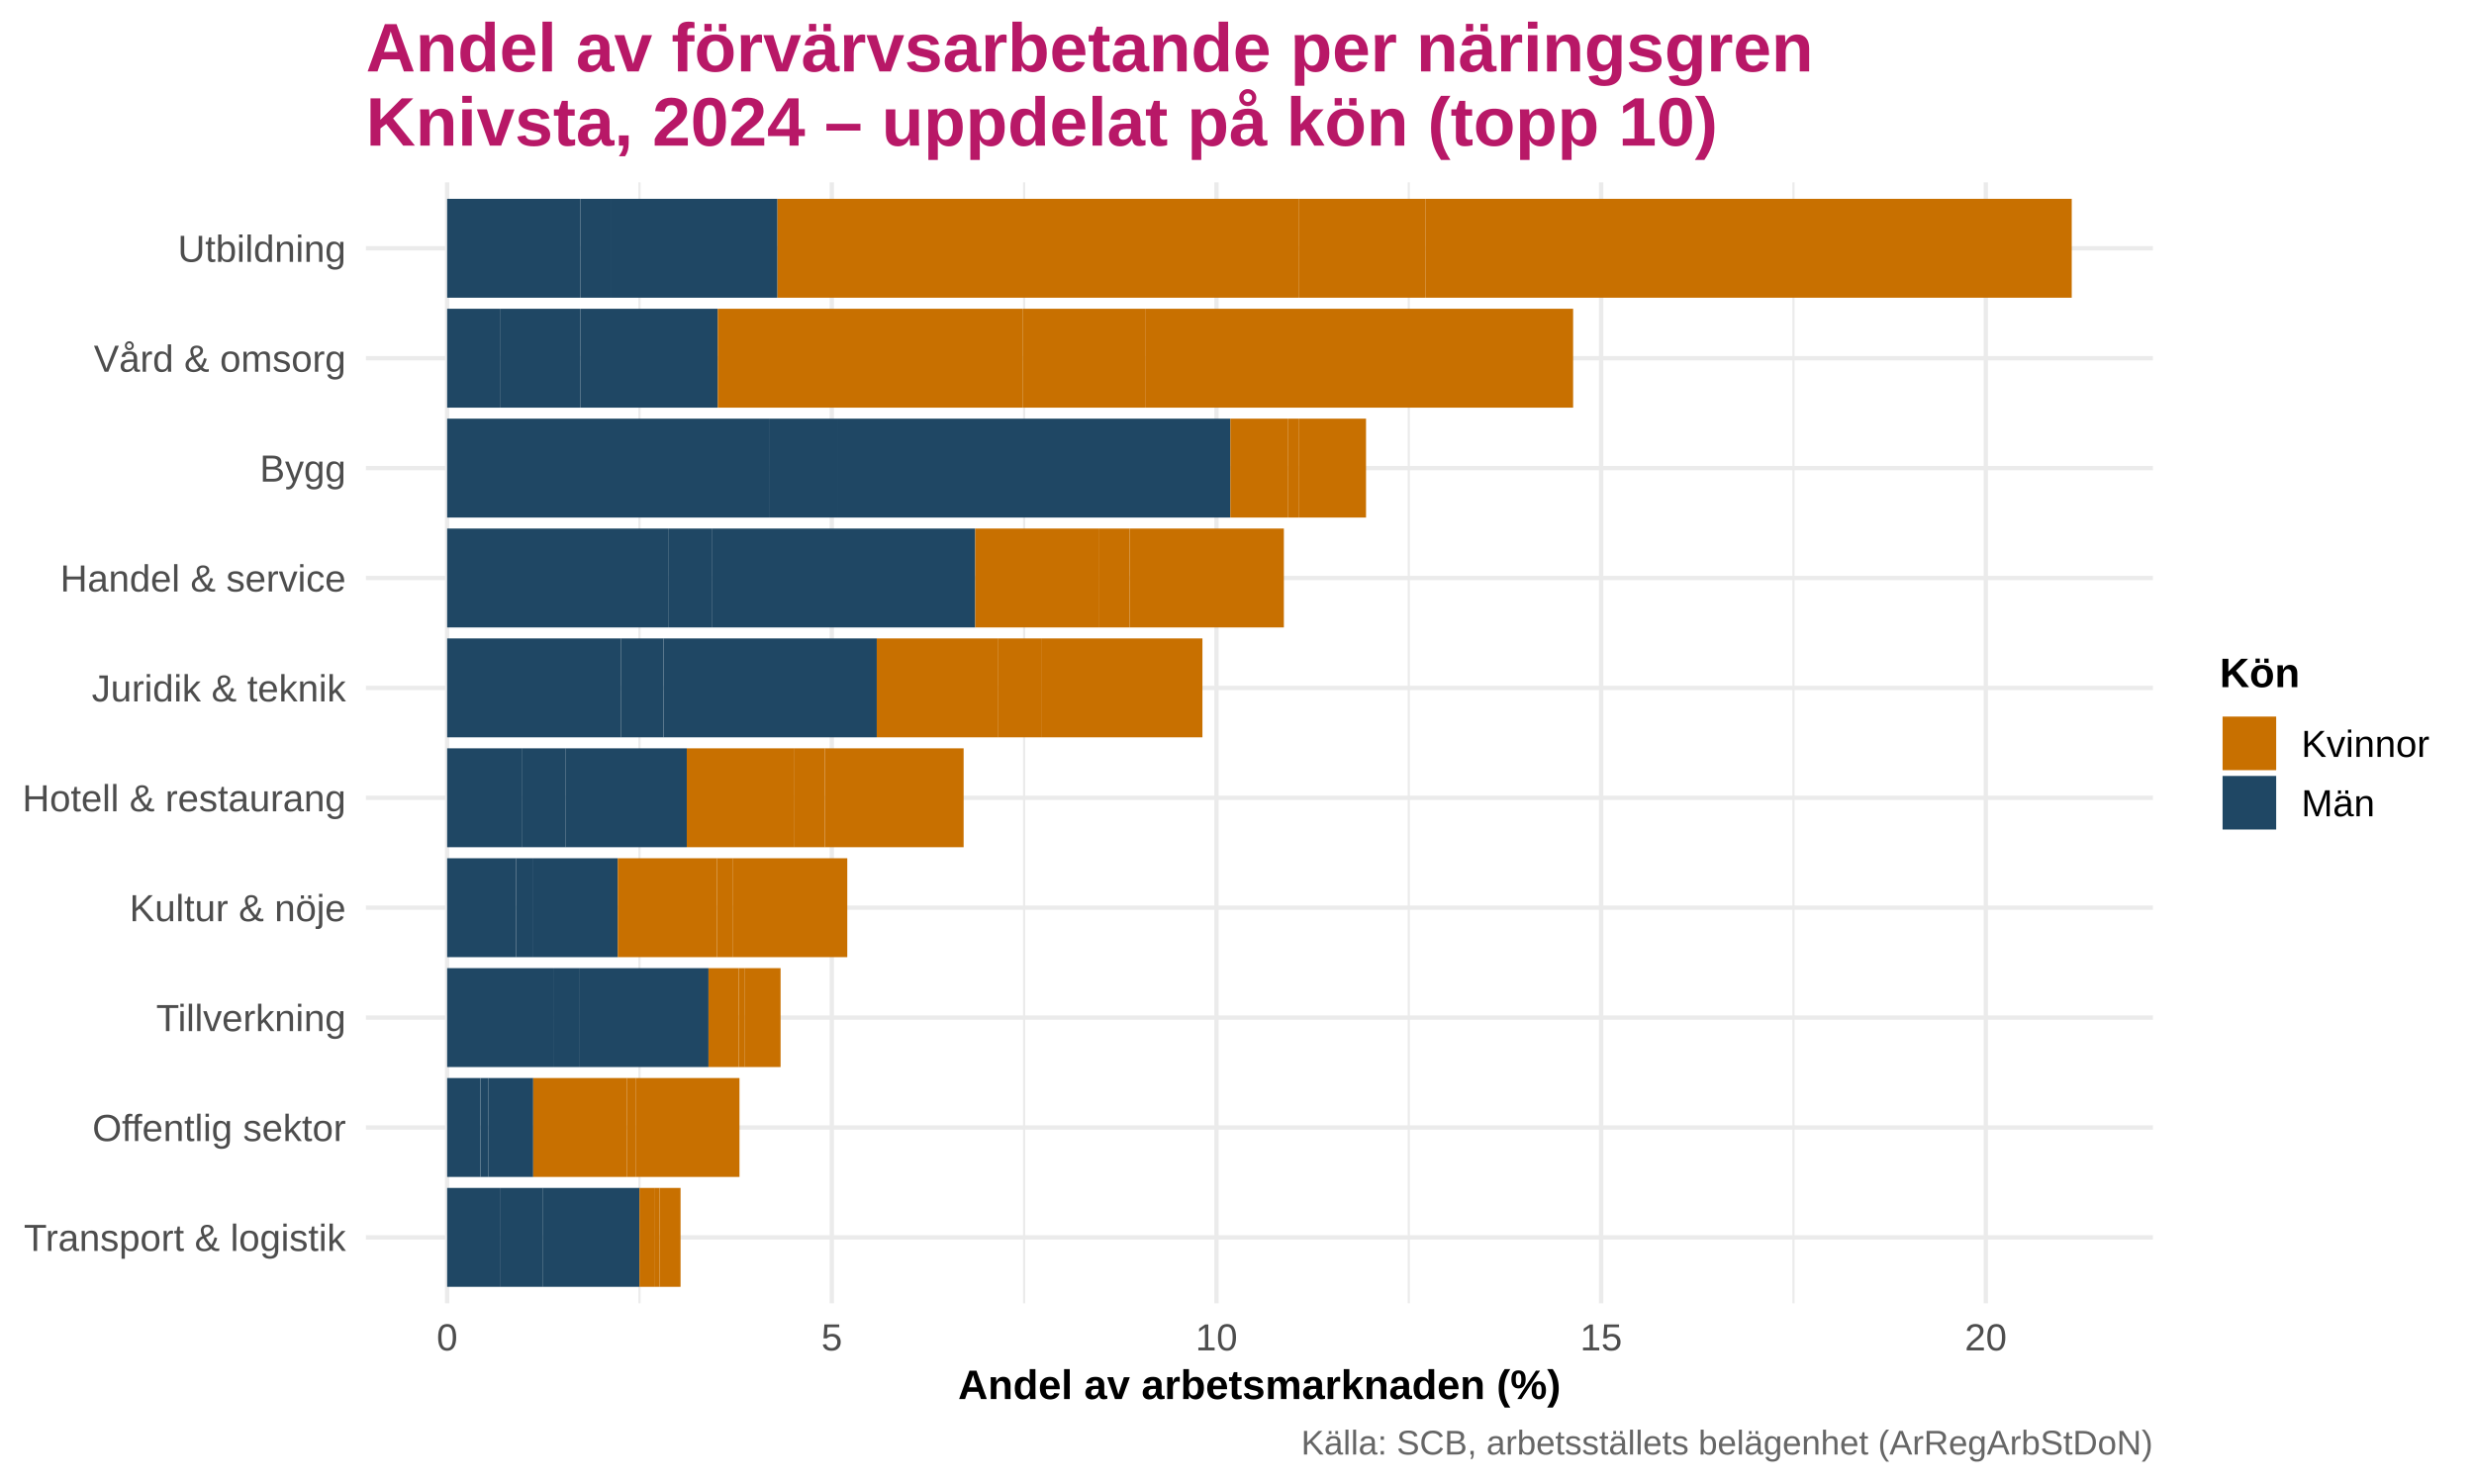
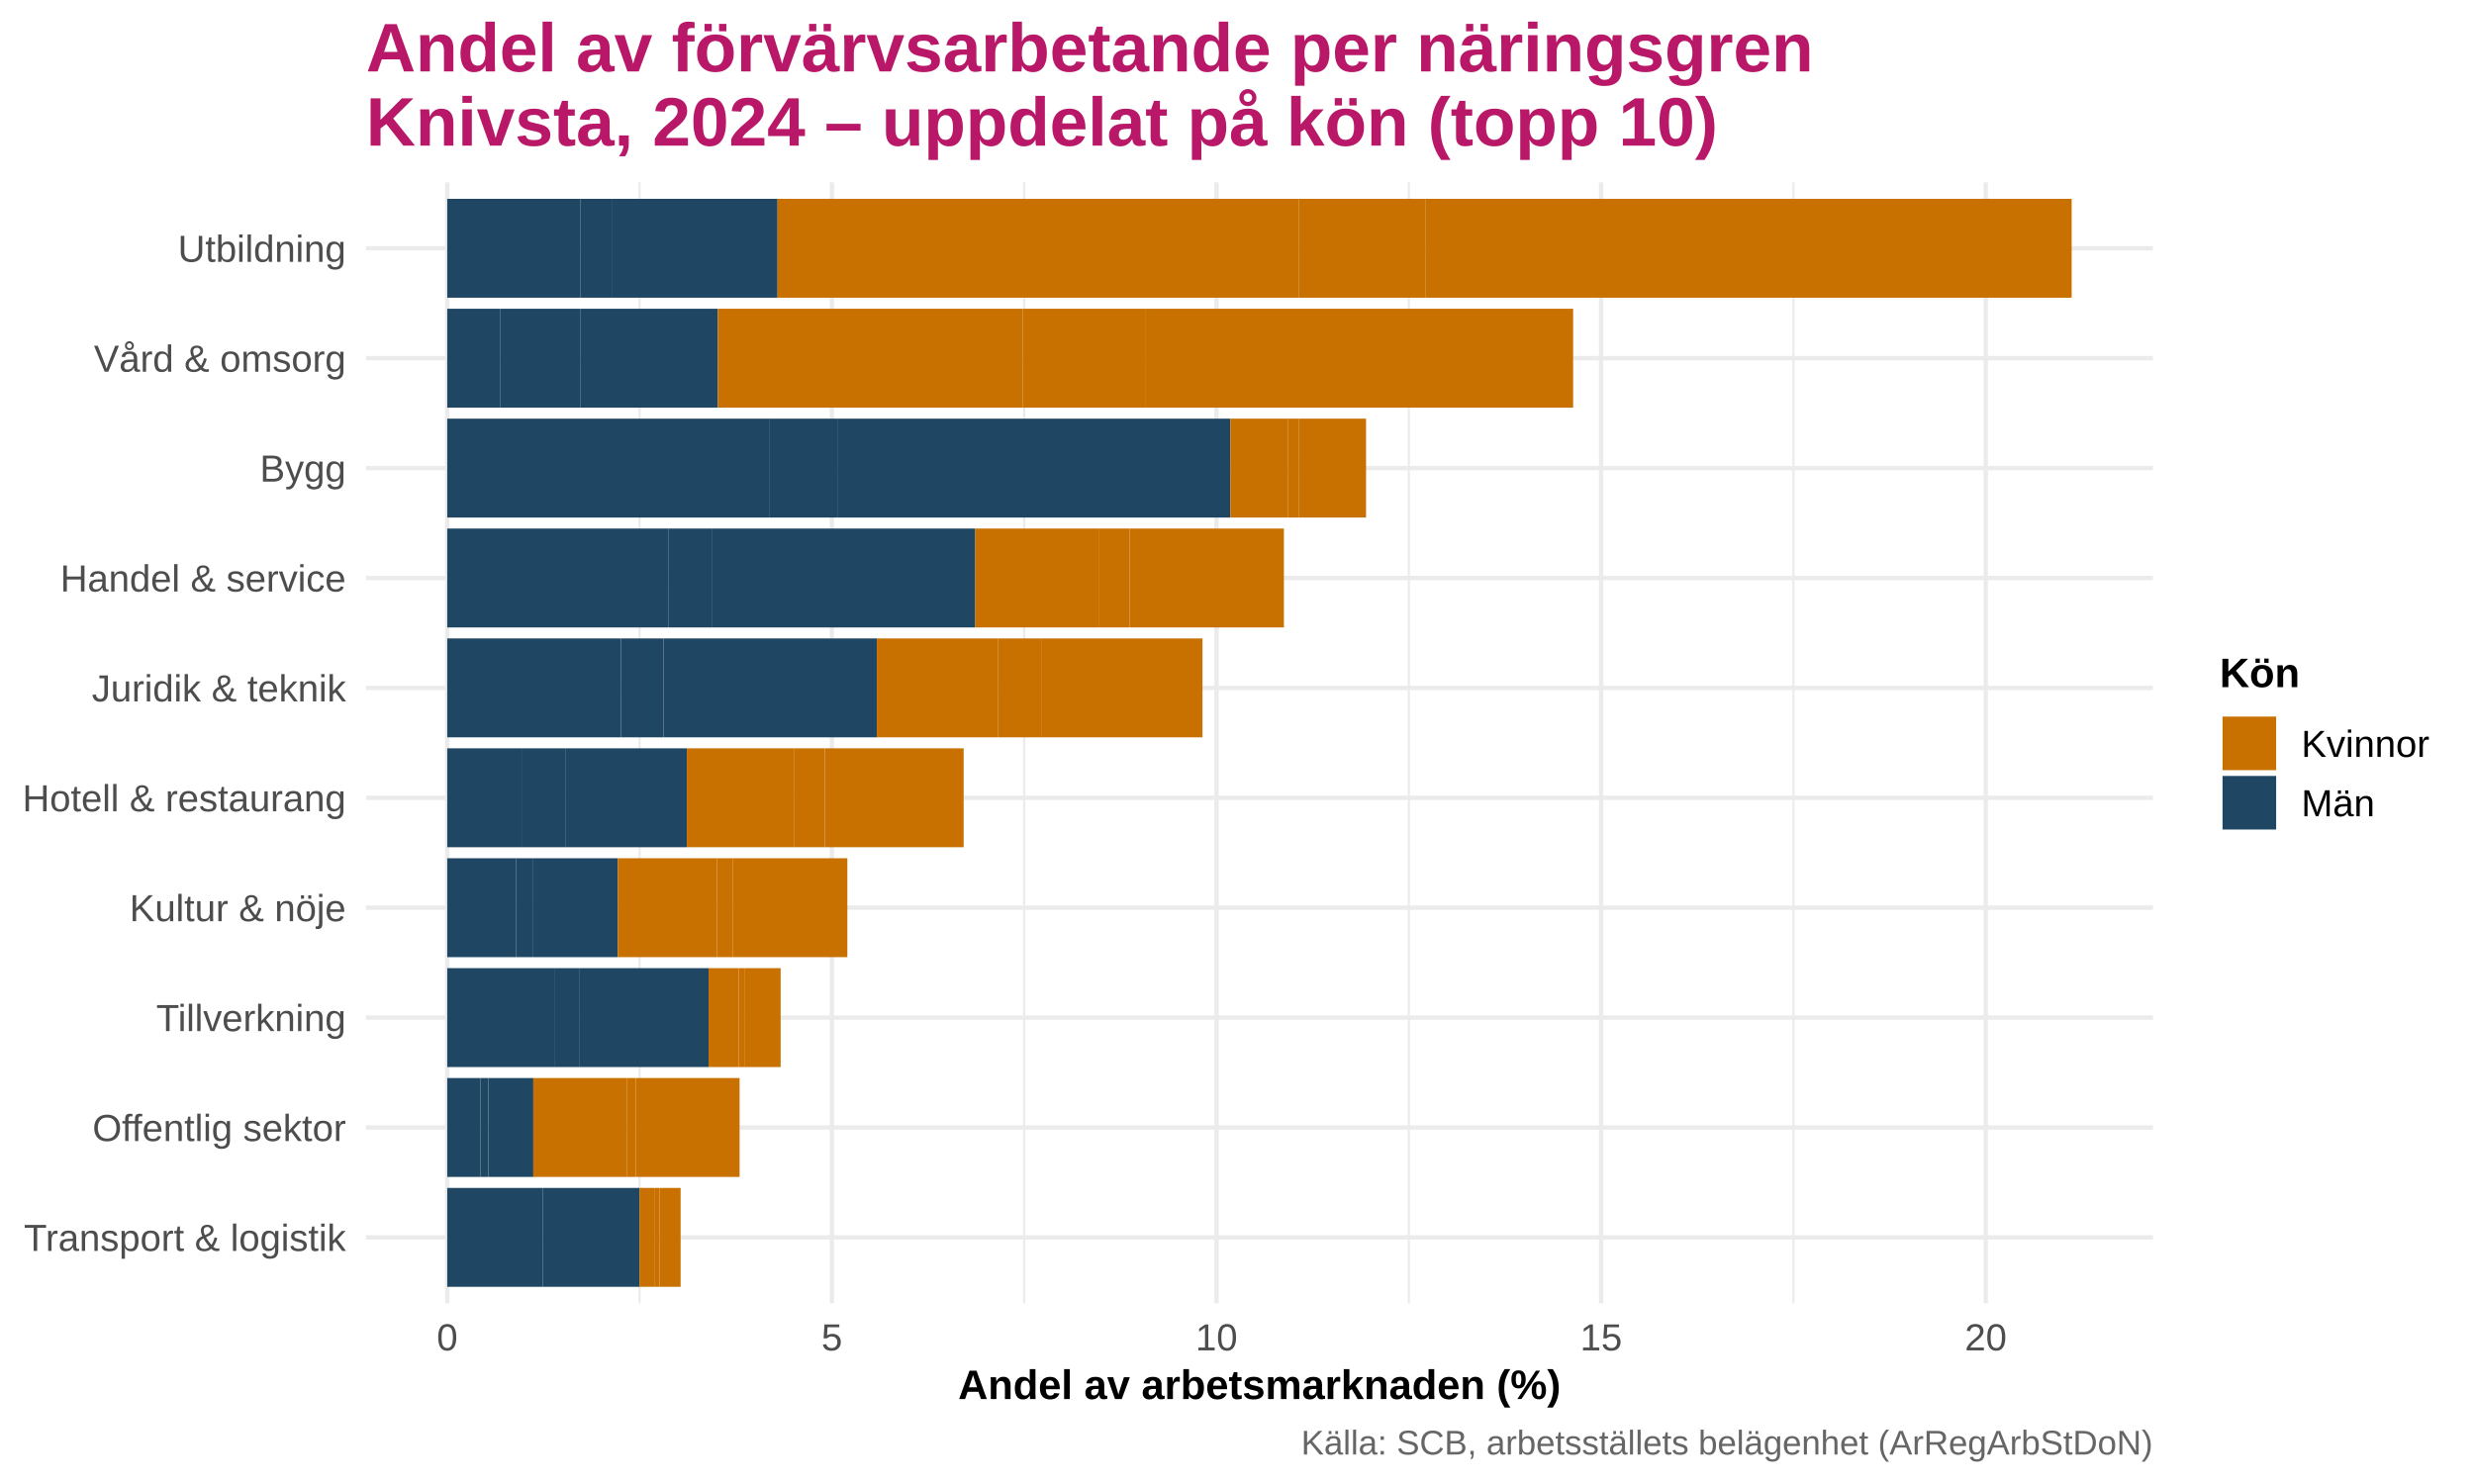
- <svg xmlns="http://www.w3.org/2000/svg" class="svglite" width="720.00pt" height="432.00pt" viewBox="0 0 720.00 432.00">
-   <defs>
-     <style type="text/css">
+ <svg xmlns="http://www.w3.org/2000/svg" width="720.00pt" height="432.00pt" viewBox="0 0 720.00 432.00">
+   <g class="svglite">
+     <defs>
+       <style type="text/css">
    .svglite line, .svglite polyline, .svglite polygon, .svglite path, .svglite rect, .svglite circle {
      fill: none;
      stroke: #000000;
      stroke-linecap: round;
      stroke-linejoin: round;
      stroke-miterlimit: 10.00;
    }
    .svglite text {
      white-space: pre;
    }
+     .svglite g.glyphgroup path {
+       fill: inherit;
+       stroke: none;
+     }
  </style>
-   </defs>
-   <rect width="100%" height="100%" style="stroke: none; fill: #FFFFFF;" />
-   <defs>
-     <clipPath id="cpMC4wMHw3MjAuMDB8MC4wMHw0MzIuMDA=">
-       <rect x="0.00" y="0.00" width="720.00" height="432.00" />
-     </clipPath>
-   </defs>
-   <g clip-path="url(#cpMC4wMHw3MjAuMDB8MC4wMHw0MzIuMDA=)">
-     <rect x="0.00" y="0" width="720.00" height="432.00" style="stroke-width: 1.26; stroke: none; fill: #FFFFFF;" />
-   </g>
-   <defs>
-     <clipPath id="cpMTA2LjQ5fDYyNi41Nnw1My4wOHwzNzkuNDA=">
-       <rect x="106.49" y="53.08" width="520.07" height="326.32" />
-     </clipPath>
-   </defs>
-   <g clip-path="url(#cpMTA2LjQ5fDYyNi41Nnw1My4wOHwzNzkuNDA=)">
-     <polyline points="186.11,379.40 186.11,53.08 " style="stroke-width: 0.63; stroke: #EBEBEB; stroke-linecap: butt;" />
-     <polyline points="298.05,379.40 298.05,53.08 " style="stroke-width: 0.63; stroke: #EBEBEB; stroke-linecap: butt;" />
-     <polyline points="410.00,379.40 410.00,53.08 " style="stroke-width: 0.63; stroke: #EBEBEB; stroke-linecap: butt;" />
-     <polyline points="521.95,379.40 521.95,53.08 " style="stroke-width: 0.63; stroke: #EBEBEB; stroke-linecap: butt;" />
-     <polyline points="106.49,360.21 626.56,360.21 " style="stroke-width: 1.26; stroke: #EBEBEB; stroke-linecap: butt;" />
-     <polyline points="106.49,328.22 626.56,328.22 " style="stroke-width: 1.26; stroke: #EBEBEB; stroke-linecap: butt;" />
-     <polyline points="106.49,296.22 626.56,296.22 " style="stroke-width: 1.26; stroke: #EBEBEB; stroke-linecap: butt;" />
-     <polyline points="106.49,264.23 626.56,264.23 " style="stroke-width: 1.26; stroke: #EBEBEB; stroke-linecap: butt;" />
-     <polyline points="106.49,232.24 626.56,232.24 " style="stroke-width: 1.26; stroke: #EBEBEB; stroke-linecap: butt;" />
-     <polyline points="106.49,200.25 626.56,200.25 " style="stroke-width: 1.26; stroke: #EBEBEB; stroke-linecap: butt;" />
-     <polyline points="106.49,168.26 626.56,168.26 " style="stroke-width: 1.26; stroke: #EBEBEB; stroke-linecap: butt;" />
-     <polyline points="106.49,136.26 626.56,136.26 " style="stroke-width: 1.26; stroke: #EBEBEB; stroke-linecap: butt;" />
-     <polyline points="106.49,104.27 626.56,104.27 " style="stroke-width: 1.26; stroke: #EBEBEB; stroke-linecap: butt;" />
-     <polyline points="106.49,72.28 626.56,72.28 " style="stroke-width: 1.26; stroke: #EBEBEB; stroke-linecap: butt;" />
-     <polyline points="130.13,379.40 130.13,53.08 " style="stroke-width: 1.26; stroke: #EBEBEB; stroke-linecap: butt;" />
-     <polyline points="242.08,379.40 242.08,53.08 " style="stroke-width: 1.26; stroke: #EBEBEB; stroke-linecap: butt;" />
-     <polyline points="354.03,379.40 354.03,53.08 " style="stroke-width: 1.26; stroke: #EBEBEB; stroke-linecap: butt;" />
-     <polyline points="465.97,379.40 465.97,53.08 " style="stroke-width: 1.26; stroke: #EBEBEB; stroke-linecap: butt;" />
-     <polyline points="577.92,379.40 577.92,53.08 " style="stroke-width: 1.26; stroke: #EBEBEB; stroke-linecap: butt;" />
-     <rect x="130.13" y="281.83" width="31.14" height="28.79" style="stroke-width: 1.26; stroke: none; stroke-linecap: butt; stroke-linejoin: miter; fill: #1F4764;" />
-     <rect x="161.28" y="281.83" width="7.22" height="28.79" style="stroke-width: 1.26; stroke: none; stroke-linecap: butt; stroke-linejoin: miter; fill: #1F4764;" />
-     <rect x="168.50" y="281.83" width="37.69" height="28.79" style="stroke-width: 1.26; stroke: none; stroke-linecap: butt; stroke-linejoin: miter; fill: #1F4764;" />
-     <rect x="130.13" y="121.87" width="93.66" height="28.79" style="stroke-width: 1.26; stroke: none; stroke-linecap: butt; stroke-linejoin: miter; fill: #1F4764;" />
-     <rect x="223.79" y="121.87" width="19.86" height="28.79" style="stroke-width: 1.26; stroke: none; stroke-linecap: butt; stroke-linejoin: miter; fill: #1F4764;" />
-     <rect x="243.65" y="121.87" width="114.42" height="28.79" style="stroke-width: 1.26; stroke: none; stroke-linecap: butt; stroke-linejoin: miter; fill: #1F4764;" />
-     <rect x="130.13" y="153.86" width="64.32" height="28.79" style="stroke-width: 1.26; stroke: none; stroke-linecap: butt; stroke-linejoin: miter; fill: #1F4764;" />
-     <rect x="194.45" y="153.86" width="12.86" height="28.79" style="stroke-width: 1.26; stroke: none; stroke-linecap: butt; stroke-linejoin: miter; fill: #1F4764;" />
-     <rect x="207.31" y="153.86" width="76.50" height="28.79" style="stroke-width: 1.26; stroke: none; stroke-linecap: butt; stroke-linejoin: miter; fill: #1F4764;" />
-     <rect x="130.13" y="345.81" width="15.57" height="28.79" style="stroke-width: 1.26; stroke: none; stroke-linecap: butt; stroke-linejoin: miter; fill: #1F4764;" />
-     <rect x="145.71" y="345.81" width="12.19" height="28.79" style="stroke-width: 1.26; stroke: none; stroke-linecap: butt; stroke-linejoin: miter; fill: #1F4764;" />
-     <rect x="157.89" y="345.81" width="28.21" height="28.79" style="stroke-width: 1.26; stroke: none; stroke-linecap: butt; stroke-linejoin: miter; fill: #1F4764;" />
-     <rect x="130.13" y="217.84" width="21.89" height="28.79" style="stroke-width: 1.26; stroke: none; stroke-linecap: butt; stroke-linejoin: miter; fill: #1F4764;" />
-     <rect x="152.02" y="217.84" width="12.64" height="28.79" style="stroke-width: 1.26; stroke: none; stroke-linecap: butt; stroke-linejoin: miter; fill: #1F4764;" />
-     <rect x="164.66" y="217.84" width="35.21" height="28.79" style="stroke-width: 1.26; stroke: none; stroke-linecap: butt; stroke-linejoin: miter; fill: #1F4764;" />
-     <rect x="130.13" y="185.85" width="50.55" height="28.79" style="stroke-width: 1.26; stroke: none; stroke-linecap: butt; stroke-linejoin: miter; fill: #1F4764;" />
-     <rect x="180.68" y="185.85" width="12.41" height="28.79" style="stroke-width: 1.26; stroke: none; stroke-linecap: butt; stroke-linejoin: miter; fill: #1F4764;" />
-     <rect x="193.10" y="185.85" width="62.06" height="28.79" style="stroke-width: 1.26; stroke: none; stroke-linecap: butt; stroke-linejoin: miter; fill: #1F4764;" />
-     <rect x="130.13" y="313.82" width="9.70" height="28.79" style="stroke-width: 1.26; stroke: none; stroke-linecap: butt; stroke-linejoin: miter; fill: #1F4764;" />
-     <rect x="139.84" y="313.82" width="2.26" height="28.79" style="stroke-width: 1.26; stroke: none; stroke-linecap: butt; stroke-linejoin: miter; fill: #1F4764;" />
-     <rect x="142.09" y="313.82" width="13.09" height="28.79" style="stroke-width: 1.26; stroke: none; stroke-linecap: butt; stroke-linejoin: miter; fill: #1F4764;" />
-     <rect x="130.13" y="57.88" width="38.82" height="28.79" style="stroke-width: 1.26; stroke: none; stroke-linecap: butt; stroke-linejoin: miter; fill: #1F4764;" />
-     <rect x="168.95" y="57.88" width="9.03" height="28.79" style="stroke-width: 1.26; stroke: none; stroke-linecap: butt; stroke-linejoin: miter; fill: #1F4764;" />
-     <rect x="177.98" y="57.88" width="48.29" height="28.79" style="stroke-width: 1.26; stroke: none; stroke-linecap: butt; stroke-linejoin: miter; fill: #1F4764;" />
-     <rect x="130.13" y="89.88" width="15.35" height="28.79" style="stroke-width: 1.26; stroke: none; stroke-linecap: butt; stroke-linejoin: miter; fill: #1F4764;" />
-     <rect x="145.48" y="89.88" width="23.47" height="28.79" style="stroke-width: 1.26; stroke: none; stroke-linecap: butt; stroke-linejoin: miter; fill: #1F4764;" />
-     <rect x="168.95" y="89.88" width="39.94" height="28.79" style="stroke-width: 1.26; stroke: none; stroke-linecap: butt; stroke-linejoin: miter; fill: #1F4764;" />
-     <rect x="130.13" y="249.84" width="20.09" height="28.79" style="stroke-width: 1.26; stroke: none; stroke-linecap: butt; stroke-linejoin: miter; fill: #1F4764;" />
-     <rect x="150.22" y="249.84" width="4.74" height="28.79" style="stroke-width: 1.26; stroke: none; stroke-linecap: butt; stroke-linejoin: miter; fill: #1F4764;" />
-     <rect x="154.96" y="249.84" width="24.82" height="28.79" style="stroke-width: 1.26; stroke: none; stroke-linecap: butt; stroke-linejoin: miter; fill: #1F4764;" />
-     <rect x="206.19" y="281.83" width="8.80" height="28.79" style="stroke-width: 1.26; stroke: none; stroke-linecap: butt; stroke-linejoin: miter; fill: #C87000;" />
-     <rect x="214.99" y="281.83" width="1.81" height="28.79" style="stroke-width: 1.26; stroke: none; stroke-linecap: butt; stroke-linejoin: miter; fill: #C87000;" />
-     <rect x="216.79" y="281.83" width="10.38" height="28.79" style="stroke-width: 1.26; stroke: none; stroke-linecap: butt; stroke-linejoin: miter; fill: #C87000;" />
-     <rect x="358.07" y="121.87" width="16.70" height="28.79" style="stroke-width: 1.26; stroke: none; stroke-linecap: butt; stroke-linejoin: miter; fill: #C87000;" />
-     <rect x="374.77" y="121.87" width="3.16" height="28.79" style="stroke-width: 1.26; stroke: none; stroke-linecap: butt; stroke-linejoin: miter; fill: #C87000;" />
-     <rect x="377.92" y="121.87" width="19.63" height="28.79" style="stroke-width: 1.26; stroke: none; stroke-linecap: butt; stroke-linejoin: miter; fill: #C87000;" />
-     <rect x="283.82" y="153.86" width="35.88" height="28.79" style="stroke-width: 1.26; stroke: none; stroke-linecap: butt; stroke-linejoin: miter; fill: #C87000;" />
-     <rect x="319.70" y="153.86" width="9.03" height="28.79" style="stroke-width: 1.26; stroke: none; stroke-linecap: butt; stroke-linejoin: miter; fill: #C87000;" />
-     <rect x="328.73" y="153.86" width="44.91" height="28.79" style="stroke-width: 1.26; stroke: none; stroke-linecap: butt; stroke-linejoin: miter; fill: #C87000;" />
-     <rect x="186.10" y="345.81" width="4.29" height="28.79" style="stroke-width: 1.26; stroke: none; stroke-linecap: butt; stroke-linejoin: miter; fill: #C87000;" />
-     <rect x="190.39" y="345.81" width="1.58" height="28.79" style="stroke-width: 1.26; stroke: none; stroke-linecap: butt; stroke-linejoin: miter; fill: #C87000;" />
-     <rect x="191.97" y="345.81" width="6.09" height="28.79" style="stroke-width: 1.26; stroke: none; stroke-linecap: butt; stroke-linejoin: miter; fill: #C87000;" />
-     <rect x="199.87" y="217.84" width="31.14" height="28.79" style="stroke-width: 1.26; stroke: none; stroke-linecap: butt; stroke-linejoin: miter; fill: #C87000;" />
-     <rect x="231.01" y="217.84" width="9.03" height="28.79" style="stroke-width: 1.26; stroke: none; stroke-linecap: butt; stroke-linejoin: miter; fill: #C87000;" />
-     <rect x="240.04" y="217.84" width="40.40" height="28.79" style="stroke-width: 1.26; stroke: none; stroke-linecap: butt; stroke-linejoin: miter; fill: #C87000;" />
-     <rect x="255.16" y="185.85" width="35.21" height="28.79" style="stroke-width: 1.26; stroke: none; stroke-linecap: butt; stroke-linejoin: miter; fill: #C87000;" />
-     <rect x="290.36" y="185.85" width="12.64" height="28.79" style="stroke-width: 1.26; stroke: none; stroke-linecap: butt; stroke-linejoin: miter; fill: #C87000;" />
-     <rect x="303.00" y="185.85" width="46.94" height="28.79" style="stroke-width: 1.26; stroke: none; stroke-linecap: butt; stroke-linejoin: miter; fill: #C87000;" />
-     <rect x="155.18" y="313.82" width="27.31" height="28.79" style="stroke-width: 1.26; stroke: none; stroke-linecap: butt; stroke-linejoin: miter; fill: #C87000;" />
-     <rect x="182.49" y="313.82" width="2.48" height="28.79" style="stroke-width: 1.26; stroke: none; stroke-linecap: butt; stroke-linejoin: miter; fill: #C87000;" />
-     <rect x="184.97" y="313.82" width="30.24" height="28.79" style="stroke-width: 1.26; stroke: none; stroke-linecap: butt; stroke-linejoin: miter; fill: #C87000;" />
-     <rect x="226.27" y="57.88" width="151.65" height="28.79" style="stroke-width: 1.26; stroke: none; stroke-linecap: butt; stroke-linejoin: miter; fill: #C87000;" />
-     <rect x="377.92" y="57.88" width="37.01" height="28.79" style="stroke-width: 1.26; stroke: none; stroke-linecap: butt; stroke-linejoin: miter; fill: #C87000;" />
-     <rect x="414.94" y="57.88" width="187.99" height="28.79" style="stroke-width: 1.26; stroke: none; stroke-linecap: butt; stroke-linejoin: miter; fill: #C87000;" />
-     <rect x="208.89" y="89.88" width="88.69" height="28.79" style="stroke-width: 1.26; stroke: none; stroke-linecap: butt; stroke-linejoin: miter; fill: #C87000;" />
-     <rect x="297.58" y="89.88" width="35.88" height="28.79" style="stroke-width: 1.26; stroke: none; stroke-linecap: butt; stroke-linejoin: miter; fill: #C87000;" />
-     <rect x="333.47" y="89.88" width="124.35" height="28.79" style="stroke-width: 1.26; stroke: none; stroke-linecap: butt; stroke-linejoin: miter; fill: #C87000;" />
-     <rect x="179.78" y="249.84" width="28.89" height="28.79" style="stroke-width: 1.26; stroke: none; stroke-linecap: butt; stroke-linejoin: miter; fill: #C87000;" />
-     <rect x="208.67" y="249.84" width="4.51" height="28.79" style="stroke-width: 1.26; stroke: none; stroke-linecap: butt; stroke-linejoin: miter; fill: #C87000;" />
-     <rect x="213.18" y="249.84" width="33.40" height="28.79" style="stroke-width: 1.26; stroke: none; stroke-linecap: butt; stroke-linejoin: miter; fill: #C87000;" />
-   </g>
-   <g clip-path="url(#cpMC4wMHw3MjAuMDB8MC4wMHw0MzIuMDA=)">
-     <text x="100.67" y="364.15" text-anchor="end" style="font-size: 11.00px;fill: #4D4D4D; font-family: &quot;Arial&quot;;" textLength="93.76px" lengthAdjust="spacingAndGlyphs">Transport &amp; logistik</text>
-     <text x="100.67" y="332.16" text-anchor="end" style="font-size: 11.00px;fill: #4D4D4D; font-family: &quot;Arial&quot;;" textLength="73.81px" lengthAdjust="spacingAndGlyphs">Offentlig sektor</text>
-     <text x="100.67" y="300.16" text-anchor="end" style="font-size: 11.00px;fill: #4D4D4D; font-family: &quot;Arial&quot;;" textLength="55.22px" lengthAdjust="spacingAndGlyphs">Tillverkning</text>
-     <text x="100.67" y="268.17" text-anchor="end" style="font-size: 11.00px;fill: #4D4D4D; font-family: &quot;Arial&quot;;" textLength="63.00px" lengthAdjust="spacingAndGlyphs">Kultur &amp; nöje</text>
-     <text x="100.67" y="236.18" text-anchor="end" style="font-size: 11.00px;fill: #4D4D4D; font-family: &quot;Arial&quot;;" textLength="94.19px" lengthAdjust="spacingAndGlyphs">Hotell &amp; restaurang</text>
-     <text x="100.67" y="204.19" text-anchor="end" style="font-size: 11.00px;fill: #4D4D4D; font-family: &quot;Arial&quot;;" textLength="73.99px" lengthAdjust="spacingAndGlyphs">Juridik &amp; teknik</text>
-     <text x="100.67" y="172.19" text-anchor="end" style="font-size: 11.00px;fill: #4D4D4D; font-family: &quot;Arial&quot;;" textLength="83.17px" lengthAdjust="spacingAndGlyphs">Handel &amp; service</text>
-     <text x="100.67" y="140.20" text-anchor="end" style="font-size: 11.00px;fill: #4D4D4D; font-family: &quot;Arial&quot;;" textLength="25.08px" lengthAdjust="spacingAndGlyphs">Bygg</text>
-     <text x="100.67" y="108.21" text-anchor="end" style="font-size: 11.00px;fill: #4D4D4D; font-family: &quot;Arial&quot;;" textLength="73.39px" lengthAdjust="spacingAndGlyphs">Vård &amp; omsorg</text>
-     <text x="100.67" y="76.22" text-anchor="end" style="font-size: 11.00px;fill: #4D4D4D; font-family: &quot;Arial&quot;;" textLength="48.92px" lengthAdjust="spacingAndGlyphs">Utbildning</text>
-     <text x="130.13" y="393.11" text-anchor="middle" style="font-size: 11.00px;fill: #4D4D4D; font-family: &quot;Arial&quot;;" textLength="6.12px" lengthAdjust="spacingAndGlyphs">0</text>
-     <text x="242.08" y="393.11" text-anchor="middle" style="font-size: 11.00px;fill: #4D4D4D; font-family: &quot;Arial&quot;;" textLength="6.12px" lengthAdjust="spacingAndGlyphs">5</text>
-     <text x="354.03" y="393.11" text-anchor="middle" style="font-size: 11.00px;fill: #4D4D4D; font-family: &quot;Arial&quot;;" textLength="12.24px" lengthAdjust="spacingAndGlyphs">10</text>
-     <text x="465.97" y="393.11" text-anchor="middle" style="font-size: 11.00px;fill: #4D4D4D; font-family: &quot;Arial&quot;;" textLength="12.24px" lengthAdjust="spacingAndGlyphs">15</text>
-     <text x="577.92" y="393.11" text-anchor="middle" style="font-size: 11.00px;fill: #4D4D4D; font-family: &quot;Arial&quot;;" textLength="12.24px" lengthAdjust="spacingAndGlyphs">20</text>
-     <text x="366.53" y="407.26" text-anchor="middle" style="font-size: 12.00px; font-weight: bold; font-family: &quot;Arial&quot;;" textLength="175.40px" lengthAdjust="spacingAndGlyphs">Andel av arbetsmarknaden (%)</text>
-     <text x="645.99" y="200.02" style="font-size: 12.00px; font-weight: bold; font-family: &quot;Arial&quot;;" textLength="23.33px" lengthAdjust="spacingAndGlyphs">Kön</text>
-     <rect x="646.83" y="208.60" width="15.60" height="15.60" style="stroke-width: 1.26; stroke: none; stroke-linecap: butt; stroke-linejoin: miter; fill: #C87000;" />
-     <rect x="646.83" y="225.88" width="15.60" height="15.60" style="stroke-width: 1.26; stroke: none; stroke-linecap: butt; stroke-linejoin: miter; fill: #1F4764;" />
-     <text x="669.75" y="220.34" style="font-size: 11.00px; font-family: &quot;Arial&quot;;" textLength="37.30px" lengthAdjust="spacingAndGlyphs">Kvinnor</text>
-     <text x="669.75" y="237.62" style="font-size: 11.00px; font-family: &quot;Arial&quot;;" textLength="21.41px" lengthAdjust="spacingAndGlyphs">Män</text>
-     <text x="106.49" y="20.80" style="font-size: 20.00px; font-weight: bold;fill: #B81867; font-family: &quot;Arial&quot;;" textLength="421.29px" lengthAdjust="spacingAndGlyphs">Andel av förvärvsarbetande per näringsgren</text>
-     <text x="106.49" y="42.40" style="font-size: 20.00px; font-weight: bold;fill: #B81867; font-family: &quot;Arial&quot;;" textLength="393.47px" lengthAdjust="spacingAndGlyphs">Knivsta, 2024 – uppdelat på kön (topp 10)</text>
-     <text x="626.56" y="423.42" text-anchor="end" style="font-size: 10.00px;fill: #666666; font-family: &quot;Arial&quot;;" textLength="248.01px" lengthAdjust="spacingAndGlyphs">Källa: SCB, arbetsställets belägenhet (ArRegArbStDoN)</text>
+     </defs>
+     <rect width="100%" height="100%" style="stroke: none; fill: #FFFFFF;" />
+     <defs>
+       <clipPath id="cpMC4wMHw3MjAuMDB8MC4wMHw0MzIuMDA=">
+         <rect x="0.00" y="0.00" width="720.00" height="432.00" />
+       </clipPath>
+     </defs>
+     <g clip-path="url(#cpMC4wMHw3MjAuMDB8MC4wMHw0MzIuMDA=)">
+       <rect x="0.00" y="0" width="720.00" height="432.00" style="stroke-width: 1.26; stroke: none; fill: #FFFFFF;" />
+     </g>
+     <defs>
+       <clipPath id="cpMTA2LjUyfDYyNi41NXw1My4wOHwzNzkuNDA=">
+         <rect x="106.52" y="53.08" width="520.03" height="326.32" />
+       </clipPath>
+     </defs>
+     <g clip-path="url(#cpMTA2LjUyfDYyNi41NXw1My4wOHwzNzkuNDA=)">
+       <polyline points="186.13,379.40 186.13,53.08 " style="stroke-width: 0.63; stroke: #EBEBEB; stroke-linecap: butt;" />
+       <polyline points="298.07,379.40 298.07,53.08 " style="stroke-width: 0.63; stroke: #EBEBEB; stroke-linecap: butt;" />
+       <polyline points="410.01,379.40 410.01,53.08 " style="stroke-width: 0.63; stroke: #EBEBEB; stroke-linecap: butt;" />
+       <polyline points="521.94,379.40 521.94,53.08 " style="stroke-width: 0.63; stroke: #EBEBEB; stroke-linecap: butt;" />
+       <polyline points="106.52,360.21 626.55,360.21 " style="stroke-width: 1.26; stroke: #EBEBEB; stroke-linecap: butt;" />
+       <polyline points="106.52,328.22 626.55,328.22 " style="stroke-width: 1.26; stroke: #EBEBEB; stroke-linecap: butt;" />
+       <polyline points="106.52,296.22 626.55,296.22 " style="stroke-width: 1.26; stroke: #EBEBEB; stroke-linecap: butt;" />
+       <polyline points="106.52,264.23 626.55,264.23 " style="stroke-width: 1.26; stroke: #EBEBEB; stroke-linecap: butt;" />
+       <polyline points="106.52,232.24 626.55,232.24 " style="stroke-width: 1.26; stroke: #EBEBEB; stroke-linecap: butt;" />
+       <polyline points="106.52,200.25 626.55,200.25 " style="stroke-width: 1.26; stroke: #EBEBEB; stroke-linecap: butt;" />
+       <polyline points="106.52,168.26 626.55,168.26 " style="stroke-width: 1.26; stroke: #EBEBEB; stroke-linecap: butt;" />
+       <polyline points="106.52,136.26 626.55,136.26 " style="stroke-width: 1.26; stroke: #EBEBEB; stroke-linecap: butt;" />
+       <polyline points="106.52,104.27 626.55,104.27 " style="stroke-width: 1.26; stroke: #EBEBEB; stroke-linecap: butt;" />
+       <polyline points="106.52,72.28 626.55,72.28 " style="stroke-width: 1.26; stroke: #EBEBEB; stroke-linecap: butt;" />
+       <polyline points="130.16,379.40 130.16,53.08 " style="stroke-width: 1.26; stroke: #EBEBEB; stroke-linecap: butt;" />
+       <polyline points="242.10,379.40 242.10,53.08 " style="stroke-width: 1.26; stroke: #EBEBEB; stroke-linecap: butt;" />
+       <polyline points="354.04,379.40 354.04,53.08 " style="stroke-width: 1.26; stroke: #EBEBEB; stroke-linecap: butt;" />
+       <polyline points="465.97,379.40 465.97,53.08 " style="stroke-width: 1.26; stroke: #EBEBEB; stroke-linecap: butt;" />
+       <polyline points="577.91,379.40 577.91,53.08 " style="stroke-width: 1.26; stroke: #EBEBEB; stroke-linecap: butt;" />
+       <rect x="130.16" y="281.83" width="31.14" height="28.79" style="stroke-width: 1.26; stroke: none; stroke-linecap: butt; stroke-linejoin: miter; fill: #1F4764;" />
+       <rect x="161.30" y="281.83" width="7.22" height="28.79" style="stroke-width: 1.26; stroke: none; stroke-linecap: butt; stroke-linejoin: miter; fill: #1F4764;" />
+       <rect x="168.52" y="281.83" width="37.69" height="28.79" style="stroke-width: 1.26; stroke: none; stroke-linecap: butt; stroke-linejoin: miter; fill: #1F4764;" />
+       <rect x="130.16" y="121.87" width="93.65" height="28.79" style="stroke-width: 1.26; stroke: none; stroke-linecap: butt; stroke-linejoin: miter; fill: #1F4764;" />
+       <rect x="223.81" y="121.87" width="19.86" height="28.79" style="stroke-width: 1.26; stroke: none; stroke-linecap: butt; stroke-linejoin: miter; fill: #1F4764;" />
+       <rect x="243.67" y="121.87" width="114.41" height="28.79" style="stroke-width: 1.26; stroke: none; stroke-linecap: butt; stroke-linejoin: miter; fill: #1F4764;" />
+       <rect x="130.16" y="153.86" width="64.31" height="28.79" style="stroke-width: 1.26; stroke: none; stroke-linecap: butt; stroke-linejoin: miter; fill: #1F4764;" />
+       <rect x="194.47" y="153.86" width="12.86" height="28.79" style="stroke-width: 1.26; stroke: none; stroke-linecap: butt; stroke-linejoin: miter; fill: #1F4764;" />
+       <rect x="207.34" y="153.86" width="76.50" height="28.79" style="stroke-width: 1.26; stroke: none; stroke-linecap: butt; stroke-linejoin: miter; fill: #1F4764;" />
+       <rect x="130.16" y="345.81" width="15.57" height="28.79" style="stroke-width: 1.26; stroke: none; stroke-linecap: butt; stroke-linejoin: miter; fill: #1F4764;" />
+       <rect x="145.73" y="345.81" width="12.19" height="28.79" style="stroke-width: 1.26; stroke: none; stroke-linecap: butt; stroke-linejoin: miter; fill: #1F4764;" />
+       <rect x="157.92" y="345.81" width="28.21" height="28.79" style="stroke-width: 1.26; stroke: none; stroke-linecap: butt; stroke-linejoin: miter; fill: #1F4764;" />
+       <rect x="130.16" y="217.84" width="21.89" height="28.79" style="stroke-width: 1.26; stroke: none; stroke-linecap: butt; stroke-linejoin: miter; fill: #1F4764;" />
+       <rect x="152.05" y="217.84" width="12.64" height="28.79" style="stroke-width: 1.26; stroke: none; stroke-linecap: butt; stroke-linejoin: miter; fill: #1F4764;" />
+       <rect x="164.69" y="217.84" width="35.20" height="28.79" style="stroke-width: 1.26; stroke: none; stroke-linecap: butt; stroke-linejoin: miter; fill: #1F4764;" />
+       <rect x="130.16" y="185.85" width="50.55" height="28.79" style="stroke-width: 1.26; stroke: none; stroke-linecap: butt; stroke-linejoin: miter; fill: #1F4764;" />
+       <rect x="180.71" y="185.85" width="12.41" height="28.79" style="stroke-width: 1.26; stroke: none; stroke-linecap: butt; stroke-linejoin: miter; fill: #1F4764;" />
+       <rect x="193.12" y="185.85" width="62.06" height="28.79" style="stroke-width: 1.26; stroke: none; stroke-linecap: butt; stroke-linejoin: miter; fill: #1F4764;" />
+       <rect x="130.16" y="313.82" width="9.70" height="28.79" style="stroke-width: 1.26; stroke: none; stroke-linecap: butt; stroke-linejoin: miter; fill: #1F4764;" />
+       <rect x="139.86" y="313.82" width="2.26" height="28.79" style="stroke-width: 1.26; stroke: none; stroke-linecap: butt; stroke-linejoin: miter; fill: #1F4764;" />
+       <rect x="142.12" y="313.82" width="13.09" height="28.79" style="stroke-width: 1.26; stroke: none; stroke-linecap: butt; stroke-linejoin: miter; fill: #1F4764;" />
+       <rect x="130.16" y="57.88" width="38.81" height="28.79" style="stroke-width: 1.26; stroke: none; stroke-linecap: butt; stroke-linejoin: miter; fill: #1F4764;" />
+       <rect x="168.97" y="57.88" width="9.03" height="28.79" style="stroke-width: 1.26; stroke: none; stroke-linecap: butt; stroke-linejoin: miter; fill: #1F4764;" />
+       <rect x="178.00" y="57.88" width="48.29" height="28.79" style="stroke-width: 1.26; stroke: none; stroke-linecap: butt; stroke-linejoin: miter; fill: #1F4764;" />
+       <rect x="130.16" y="89.88" width="15.34" height="28.79" style="stroke-width: 1.26; stroke: none; stroke-linecap: butt; stroke-linejoin: miter; fill: #1F4764;" />
+       <rect x="145.51" y="89.88" width="23.47" height="28.79" style="stroke-width: 1.26; stroke: none; stroke-linecap: butt; stroke-linejoin: miter; fill: #1F4764;" />
+       <rect x="168.97" y="89.88" width="39.94" height="28.79" style="stroke-width: 1.26; stroke: none; stroke-linecap: butt; stroke-linejoin: miter; fill: #1F4764;" />
+       <rect x="130.16" y="249.84" width="20.08" height="28.79" style="stroke-width: 1.26; stroke: none; stroke-linecap: butt; stroke-linejoin: miter; fill: #1F4764;" />
+       <rect x="150.24" y="249.84" width="4.74" height="28.79" style="stroke-width: 1.26; stroke: none; stroke-linecap: butt; stroke-linejoin: miter; fill: #1F4764;" />
+       <rect x="154.98" y="249.84" width="24.82" height="28.79" style="stroke-width: 1.26; stroke: none; stroke-linecap: butt; stroke-linejoin: miter; fill: #1F4764;" />
+       <rect x="206.21" y="281.83" width="8.80" height="28.79" style="stroke-width: 1.26; stroke: none; stroke-linecap: butt; stroke-linejoin: miter; fill: #C87000;" />
+       <rect x="215.01" y="281.83" width="1.81" height="28.79" style="stroke-width: 1.26; stroke: none; stroke-linecap: butt; stroke-linejoin: miter; fill: #C87000;" />
+       <rect x="216.81" y="281.83" width="10.38" height="28.79" style="stroke-width: 1.26; stroke: none; stroke-linecap: butt; stroke-linejoin: miter; fill: #C87000;" />
+       <rect x="358.08" y="121.87" width="16.70" height="28.79" style="stroke-width: 1.26; stroke: none; stroke-linecap: butt; stroke-linejoin: miter; fill: #C87000;" />
+       <rect x="374.77" y="121.87" width="3.16" height="28.79" style="stroke-width: 1.26; stroke: none; stroke-linecap: butt; stroke-linejoin: miter; fill: #C87000;" />
+       <rect x="377.93" y="121.87" width="19.63" height="28.79" style="stroke-width: 1.26; stroke: none; stroke-linecap: butt; stroke-linejoin: miter; fill: #C87000;" />
+       <rect x="283.83" y="153.86" width="35.88" height="28.79" style="stroke-width: 1.26; stroke: none; stroke-linecap: butt; stroke-linejoin: miter; fill: #C87000;" />
+       <rect x="319.71" y="153.86" width="9.03" height="28.79" style="stroke-width: 1.26; stroke: none; stroke-linecap: butt; stroke-linejoin: miter; fill: #C87000;" />
+       <rect x="328.74" y="153.86" width="44.91" height="28.79" style="stroke-width: 1.26; stroke: none; stroke-linecap: butt; stroke-linejoin: miter; fill: #C87000;" />
+       <rect x="186.12" y="345.81" width="4.29" height="28.79" style="stroke-width: 1.26; stroke: none; stroke-linecap: butt; stroke-linejoin: miter; fill: #C87000;" />
+       <rect x="190.41" y="345.81" width="1.58" height="28.79" style="stroke-width: 1.26; stroke: none; stroke-linecap: butt; stroke-linejoin: miter; fill: #C87000;" />
+       <rect x="191.99" y="345.81" width="6.09" height="28.79" style="stroke-width: 1.26; stroke: none; stroke-linecap: butt; stroke-linejoin: miter; fill: #C87000;" />
+       <rect x="199.89" y="217.84" width="31.14" height="28.79" style="stroke-width: 1.26; stroke: none; stroke-linecap: butt; stroke-linejoin: miter; fill: #C87000;" />
+       <rect x="231.03" y="217.84" width="9.03" height="28.79" style="stroke-width: 1.26; stroke: none; stroke-linecap: butt; stroke-linejoin: miter; fill: #C87000;" />
+       <rect x="240.06" y="217.84" width="40.39" height="28.79" style="stroke-width: 1.26; stroke: none; stroke-linecap: butt; stroke-linejoin: miter; fill: #C87000;" />
+       <rect x="255.18" y="185.85" width="35.20" height="28.79" style="stroke-width: 1.26; stroke: none; stroke-linecap: butt; stroke-linejoin: miter; fill: #C87000;" />
+       <rect x="290.38" y="185.85" width="12.64" height="28.79" style="stroke-width: 1.26; stroke: none; stroke-linecap: butt; stroke-linejoin: miter; fill: #C87000;" />
+       <rect x="303.01" y="185.85" width="46.94" height="28.79" style="stroke-width: 1.26; stroke: none; stroke-linecap: butt; stroke-linejoin: miter; fill: #C87000;" />
+       <rect x="155.21" y="313.82" width="27.30" height="28.79" style="stroke-width: 1.26; stroke: none; stroke-linecap: butt; stroke-linejoin: miter; fill: #C87000;" />
+       <rect x="182.51" y="313.82" width="2.48" height="28.79" style="stroke-width: 1.26; stroke: none; stroke-linecap: butt; stroke-linejoin: miter; fill: #C87000;" />
+       <rect x="185.00" y="313.82" width="30.24" height="28.79" style="stroke-width: 1.26; stroke: none; stroke-linecap: butt; stroke-linejoin: miter; fill: #C87000;" />
+       <rect x="226.29" y="57.88" width="151.64" height="28.79" style="stroke-width: 1.26; stroke: none; stroke-linecap: butt; stroke-linejoin: miter; fill: #C87000;" />
+       <rect x="377.93" y="57.88" width="37.01" height="28.79" style="stroke-width: 1.26; stroke: none; stroke-linecap: butt; stroke-linejoin: miter; fill: #C87000;" />
+       <rect x="414.94" y="57.88" width="187.97" height="28.79" style="stroke-width: 1.26; stroke: none; stroke-linecap: butt; stroke-linejoin: miter; fill: #C87000;" />
+       <rect x="208.92" y="89.88" width="88.68" height="28.79" style="stroke-width: 1.26; stroke: none; stroke-linecap: butt; stroke-linejoin: miter; fill: #C87000;" />
+       <rect x="297.60" y="89.88" width="35.88" height="28.79" style="stroke-width: 1.26; stroke: none; stroke-linecap: butt; stroke-linejoin: miter; fill: #C87000;" />
+       <rect x="333.48" y="89.88" width="124.34" height="28.79" style="stroke-width: 1.26; stroke: none; stroke-linecap: butt; stroke-linejoin: miter; fill: #C87000;" />
+       <rect x="179.81" y="249.84" width="28.88" height="28.79" style="stroke-width: 1.26; stroke: none; stroke-linecap: butt; stroke-linejoin: miter; fill: #C87000;" />
+       <rect x="208.69" y="249.84" width="4.51" height="28.79" style="stroke-width: 1.26; stroke: none; stroke-linecap: butt; stroke-linejoin: miter; fill: #C87000;" />
+       <rect x="213.20" y="249.84" width="33.40" height="28.79" style="stroke-width: 1.26; stroke: none; stroke-linecap: butt; stroke-linejoin: miter; fill: #C87000;" />
+     </g>
+     <g clip-path="url(#cpMC4wMHw3MjAuMDB8MC4wMHw0MzIuMDA=)">
+       <text x="100.69" y="364.15" text-anchor="end" style="font-size: 11.00px;fill: #4D4D4D; font-family: &quot;Arial&quot;;" textLength="93.78px" lengthAdjust="spacingAndGlyphs">Transport &amp; logistik</text>
+       <text x="100.69" y="332.16" text-anchor="end" style="font-size: 11.00px;fill: #4D4D4D; font-family: &quot;Arial&quot;;" textLength="73.83px" lengthAdjust="spacingAndGlyphs">Offentlig sektor</text>
+       <text x="100.69" y="300.16" text-anchor="end" style="font-size: 11.00px;fill: #4D4D4D; font-family: &quot;Arial&quot;;" textLength="55.22px" lengthAdjust="spacingAndGlyphs">Tillverkning</text>
+       <text x="100.69" y="268.17" text-anchor="end" style="font-size: 11.00px;fill: #4D4D4D; font-family: &quot;Arial&quot;;" textLength="63.03px" lengthAdjust="spacingAndGlyphs">Kultur &amp; nöje</text>
+       <text x="100.69" y="236.18" text-anchor="end" style="font-size: 11.00px;fill: #4D4D4D; font-family: &quot;Arial&quot;;" textLength="94.22px" lengthAdjust="spacingAndGlyphs">Hotell &amp; restaurang</text>
+       <text x="100.69" y="204.19" text-anchor="end" style="font-size: 11.00px;fill: #4D4D4D; font-family: &quot;Arial&quot;;" textLength="74.00px" lengthAdjust="spacingAndGlyphs">Juridik &amp; teknik</text>
+       <text x="100.69" y="172.19" text-anchor="end" style="font-size: 11.00px;fill: #4D4D4D; font-family: &quot;Arial&quot;;" textLength="83.19px" lengthAdjust="spacingAndGlyphs">Handel &amp; service</text>
+       <text x="100.69" y="140.20" text-anchor="end" style="font-size: 11.00px;fill: #4D4D4D; font-family: &quot;Arial&quot;;" textLength="25.09px" lengthAdjust="spacingAndGlyphs">Bygg</text>
+       <text x="100.69" y="108.21" text-anchor="end" style="font-size: 11.00px;fill: #4D4D4D; font-family: &quot;Arial&quot;;" textLength="73.41px" lengthAdjust="spacingAndGlyphs">Vård &amp; omsorg</text>
+       <text x="100.69" y="76.22" text-anchor="end" style="font-size: 11.00px;fill: #4D4D4D; font-family: &quot;Arial&quot;;" textLength="48.94px" lengthAdjust="spacingAndGlyphs">Utbildning</text>
+       <text x="130.16" y="393.11" text-anchor="middle" style="font-size: 11.00px;fill: #4D4D4D; font-family: &quot;Arial&quot;;" textLength="6.12px" lengthAdjust="spacingAndGlyphs">0</text>
+       <text x="242.10" y="393.11" text-anchor="middle" style="font-size: 11.00px;fill: #4D4D4D; font-family: &quot;Arial&quot;;" textLength="6.12px" lengthAdjust="spacingAndGlyphs">5</text>
+       <text x="354.04" y="393.11" text-anchor="middle" style="font-size: 11.00px;fill: #4D4D4D; font-family: &quot;Arial&quot;;" textLength="12.25px" lengthAdjust="spacingAndGlyphs">10</text>
+       <text x="465.97" y="393.11" text-anchor="middle" style="font-size: 11.00px;fill: #4D4D4D; font-family: &quot;Arial&quot;;" textLength="12.25px" lengthAdjust="spacingAndGlyphs">15</text>
+       <text x="577.91" y="393.11" text-anchor="middle" style="font-size: 11.00px;fill: #4D4D4D; font-family: &quot;Arial&quot;;" textLength="12.25px" lengthAdjust="spacingAndGlyphs">20</text>
+       <text x="366.54" y="407.26" text-anchor="middle" style="font-size: 12.00px; font-weight: bold; font-family: &quot;Arial&quot;;" textLength="175.36px" lengthAdjust="spacingAndGlyphs">Andel av arbetsmarknaden (%)</text>
+       <text x="645.98" y="200.02" style="font-size: 12.00px; font-weight: bold; font-family: &quot;Arial&quot;;" textLength="23.33px" lengthAdjust="spacingAndGlyphs">Kön</text>
+       <rect x="646.82" y="208.60" width="15.60" height="15.60" style="stroke-width: 1.26; stroke: none; stroke-linecap: butt; stroke-linejoin: miter; fill: #C87000;" />
+       <rect x="646.82" y="225.88" width="15.60" height="15.60" style="stroke-width: 1.26; stroke: none; stroke-linecap: butt; stroke-linejoin: miter; fill: #1F4764;" />
+       <text x="669.74" y="220.34" style="font-size: 11.00px; font-family: &quot;Arial&quot;;" textLength="37.31px" lengthAdjust="spacingAndGlyphs">Kvinnor</text>
+       <text x="669.74" y="237.62" style="font-size: 11.00px; font-family: &quot;Arial&quot;;" textLength="21.41px" lengthAdjust="spacingAndGlyphs">Män</text>
+       <text x="106.52" y="20.80" style="font-size: 20.00px; font-weight: bold;fill: #B81867; font-family: &quot;Arial&quot;;" textLength="421.31px" lengthAdjust="spacingAndGlyphs">Andel av förvärvsarbetande per näringsgren</text>
+       <text x="106.52" y="42.40" style="font-size: 20.00px; font-weight: bold;fill: #B81867; font-family: &quot;Arial&quot;;" textLength="393.50px" lengthAdjust="spacingAndGlyphs">Knivsta, 2024 – uppdelat på kön (topp 10)</text>
+       <text x="626.55" y="423.42" text-anchor="end" style="font-size: 10.00px;fill: #666666; font-family: &quot;Arial&quot;;" textLength="247.92px" lengthAdjust="spacingAndGlyphs">Källa: SCB, arbetsställets belägenhet (ArRegArbStDoN)</text>
+     </g>
  </g>
</svg>
